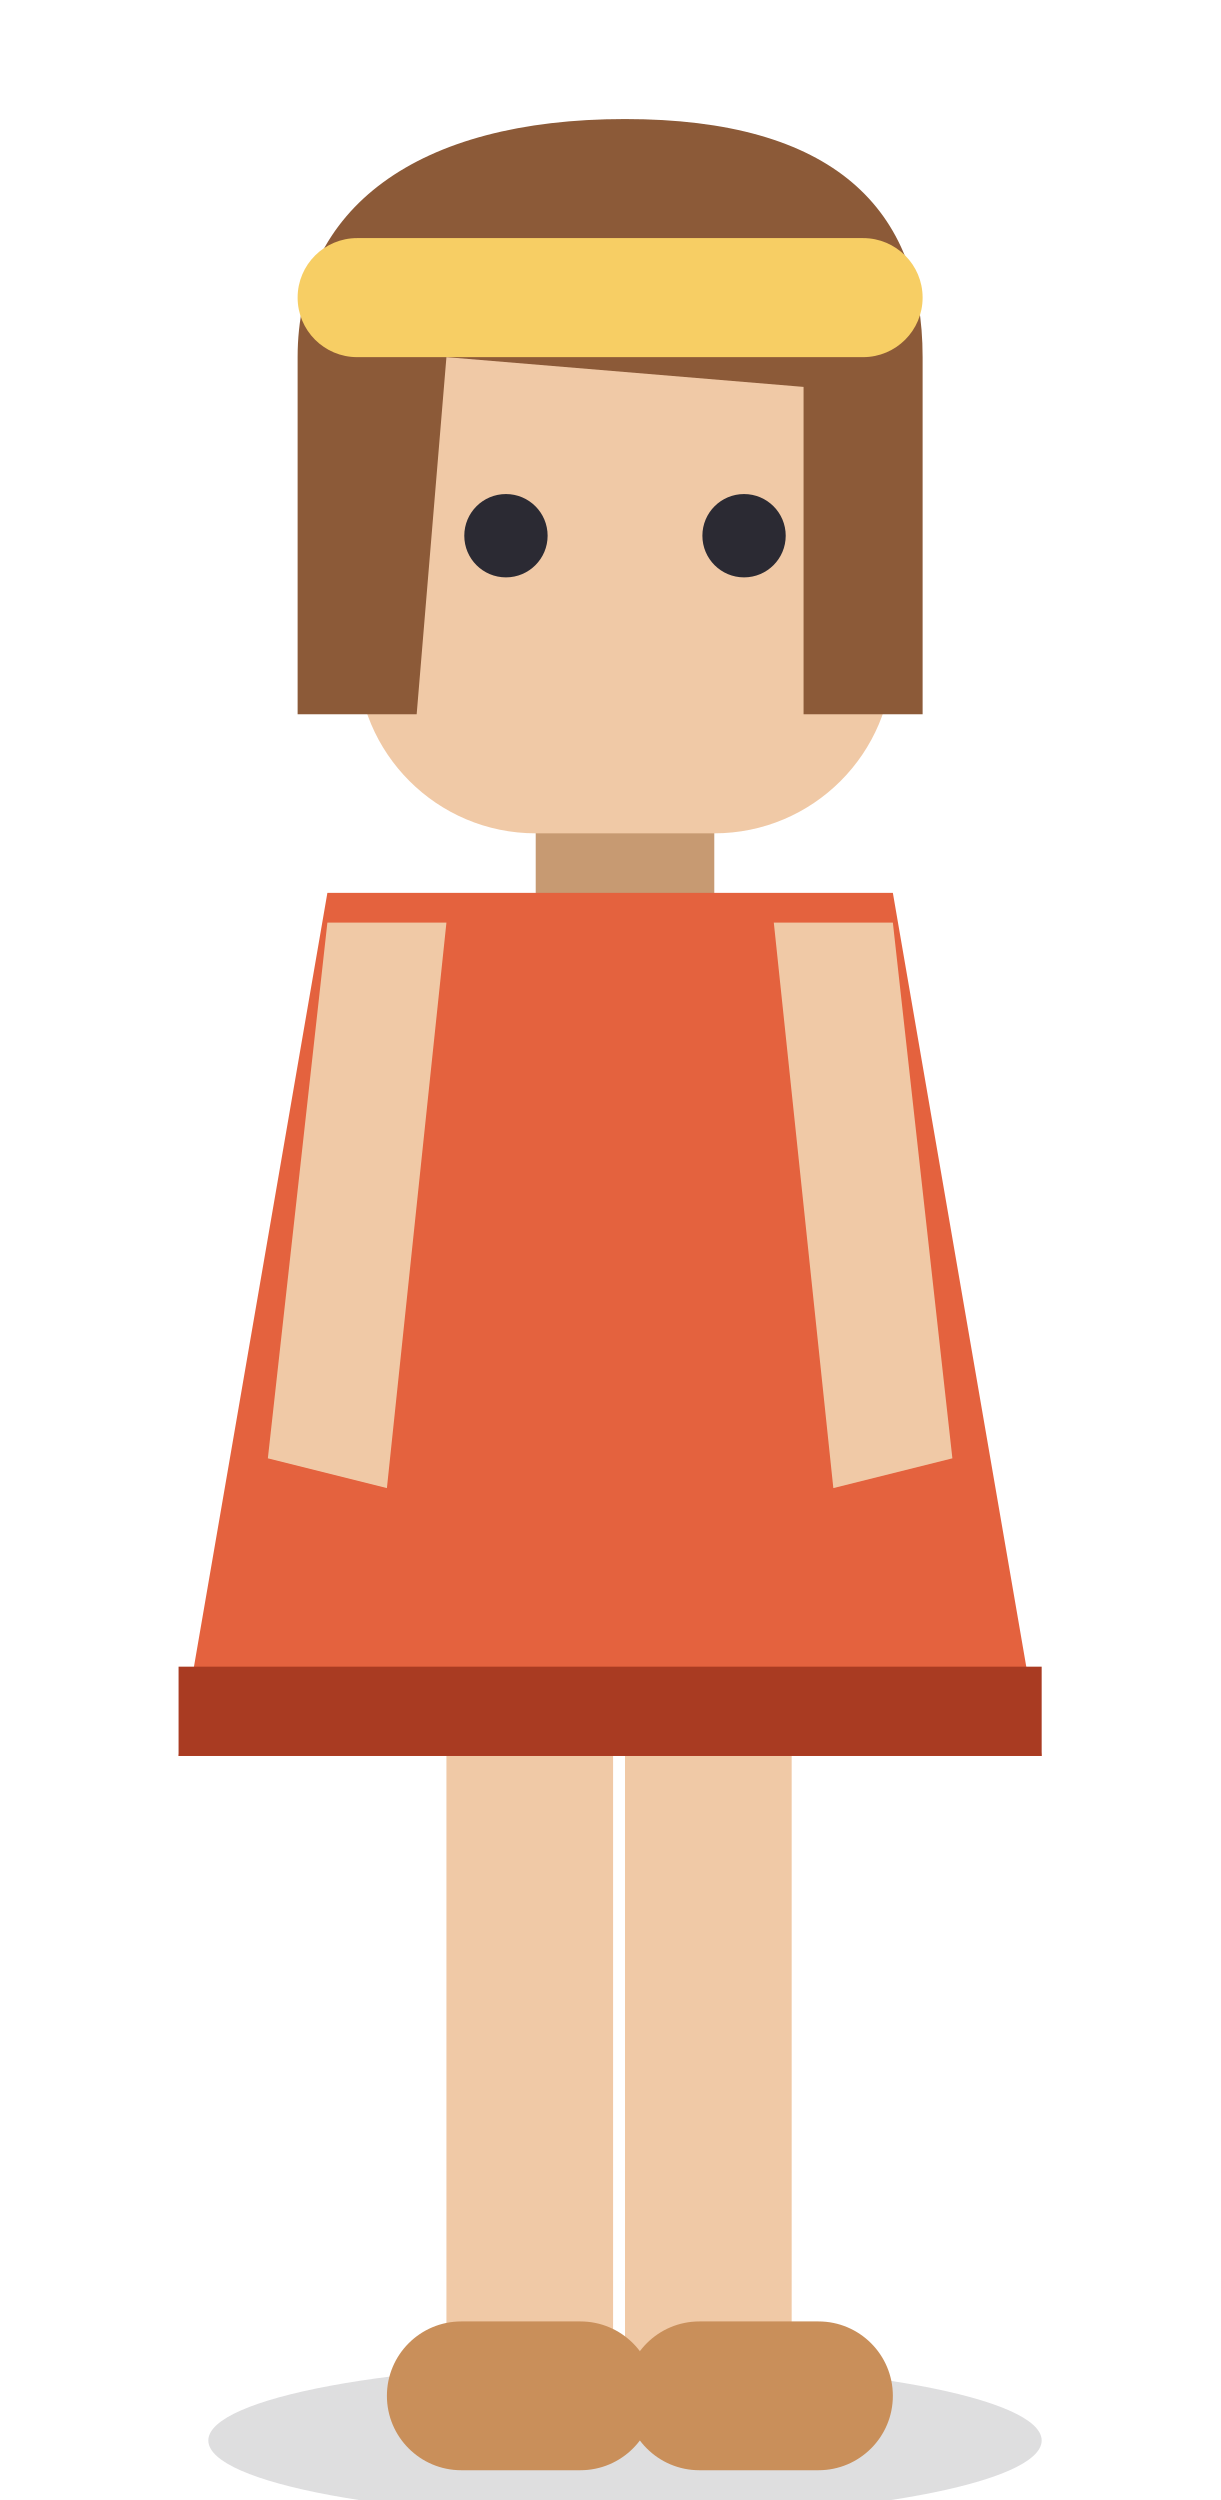
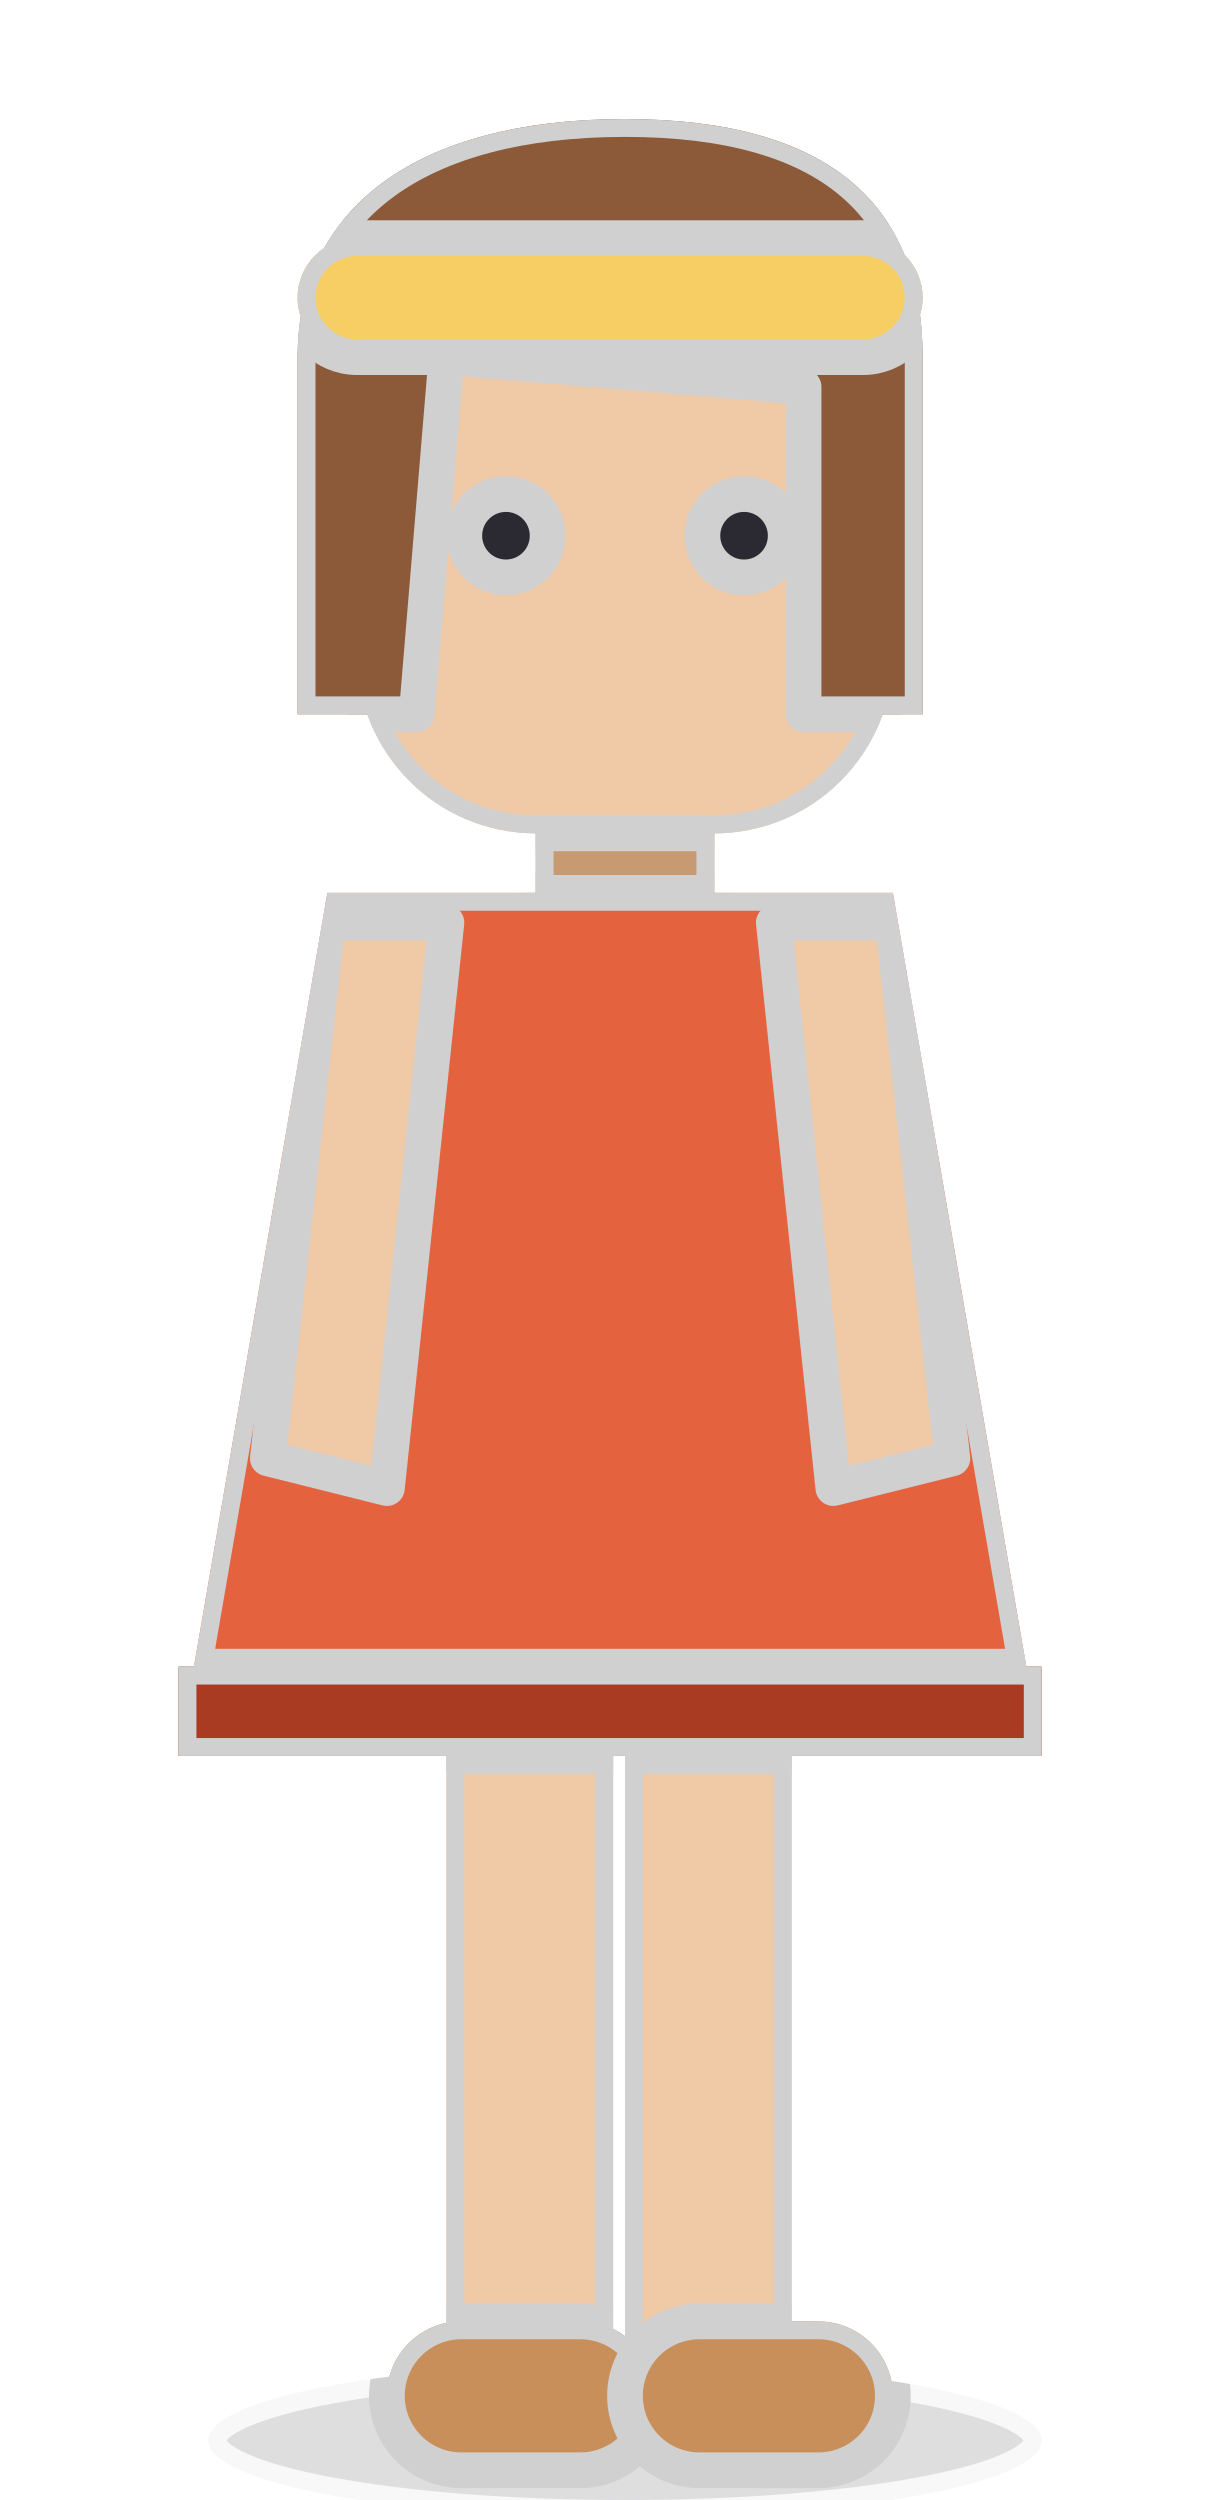
<svg xmlns="http://www.w3.org/2000/svg" width="123" height="252" viewBox="1 0 41 84">
-   <ellipse cx="22" cy="82" rx="14" ry="2.6" fill="#2B2A33" opacity="0.16" />
-   <rect x="16" y="58" width="5.6" height="21" fill="#F0C9A6" />
-   <rect x="22" y="58" width="5.6" height="21" fill="#F0C9A6" />
-   <rect x="14" y="78" width="9" height="5" rx="2.5" fill="#C98F5A" />
-   <rect x="22" y="78" width="9" height="5" rx="2.5" fill="#C98F5A" />
-   <g transform="translate(0 0) scale(1 1)">
+   <clipPath id="rim_person_woman_summer_walk0">
+     <ellipse cx="22" cy="82" rx="14" ry="2.6" fill="#2B2A33" opacity="0.16" />
+     <rect x="16" y="58" width="5.6" height="21" fill="#F0C9A6" />
+     <rect x="22" y="58" width="5.6" height="21" fill="#F0C9A6" />
+     <rect x="14" y="78" width="9" height="5" rx="2.5" fill="#C98F5A" />
+     <rect x="22" y="78" width="9" height="5" rx="2.5" fill="#C98F5A" />
    <rect x="19" y="27" width="6" height="4" fill="#C79A72" />
    <polygon points="12,30 31,30 36,59 7,59" fill="#E4623E" />
    <polygon points="7,56 36,56 36,59 7,59" fill="#A93B22" />
    <polygon points="12,31 16,31 14,50 10,49" fill="#F0C9A6" />
    <polygon points="27,31 31,31 33,49 29,50" fill="#F0C9A6" />
    <rect x="13" y="6" width="18" height="22" rx="6" fill="#F0C9A6" />
    <path d="M11 24 L11 12 C11 7 15 4 22 4 C29 4 32 7 32 12 L32 24 L28 24 L28 13 L16 12 L15 24 Z" fill="#8C5A38" />
    <rect x="11" y="8" width="21" height="4" rx="2" fill="#F7CE64" />
    <circle cx="18" cy="18" r="1.4" fill="#2B2A33" />
    <circle cx="26" cy="18" r="1.4" fill="#2B2A33" />
+   </clipPath>
+   <g clip-path="url(#rim_person_woman_summer_walk0)">
+     <ellipse stroke="#d0d0d0" stroke-width="1.2" stroke-linejoin="round" cx="22" cy="82" rx="14" ry="2.6" fill="#2B2A33" opacity="0.16" />
+     <rect stroke="#d0d0d0" stroke-width="1.2" stroke-linejoin="round" x="16" y="58" width="5.6" height="21" fill="#F0C9A6" />
+     <rect stroke="#d0d0d0" stroke-width="1.2" stroke-linejoin="round" x="22" y="58" width="5.6" height="21" fill="#F0C9A6" />
+     <rect stroke="#d0d0d0" stroke-width="1.2" stroke-linejoin="round" x="14" y="78" width="9" height="5" rx="2.5" fill="#C98F5A" />
+     <rect stroke="#d0d0d0" stroke-width="1.2" stroke-linejoin="round" x="22" y="78" width="9" height="5" rx="2.5" fill="#C98F5A" />
+     <g transform="translate(0 0) scale(1 1)">
+       <rect stroke="#d0d0d0" stroke-width="1.2" stroke-linejoin="round" x="19" y="27" width="6" height="4" fill="#C79A72" />
+       <polygon stroke="#d0d0d0" stroke-width="1.2" stroke-linejoin="round" points="12,30 31,30 36,59 7,59" fill="#E4623E" />
+       <polygon stroke="#d0d0d0" stroke-width="1.2" stroke-linejoin="round" points="7,56 36,56 36,59 7,59" fill="#A93B22" />
+       <polygon stroke="#d0d0d0" stroke-width="1.2" stroke-linejoin="round" points="12,31 16,31 14,50 10,49" fill="#F0C9A6" />
+       <polygon stroke="#d0d0d0" stroke-width="1.2" stroke-linejoin="round" points="27,31 31,31 33,49 29,50" fill="#F0C9A6" />
+       <rect stroke="#d0d0d0" stroke-width="1.2" stroke-linejoin="round" x="13" y="6" width="18" height="22" rx="6" fill="#F0C9A6" />
+       <path stroke="#d0d0d0" stroke-width="1.2" stroke-linejoin="round" d="M11 24 L11 12 C11 7 15 4 22 4 C29 4 32 7 32 12 L32 24 L28 24 L28 13 L16 12 L15 24 Z" fill="#8C5A38" />
+       <rect stroke="#d0d0d0" stroke-width="1.2" stroke-linejoin="round" x="11" y="8" width="21" height="4" rx="2" fill="#F7CE64" />
+       <circle stroke="#d0d0d0" stroke-width="1.2" stroke-linejoin="round" cx="18" cy="18" r="1.4" fill="#2B2A33" />
+       <circle stroke="#d0d0d0" stroke-width="1.2" stroke-linejoin="round" cx="26" cy="18" r="1.4" fill="#2B2A33" />
+     </g>
  </g>
</svg>
